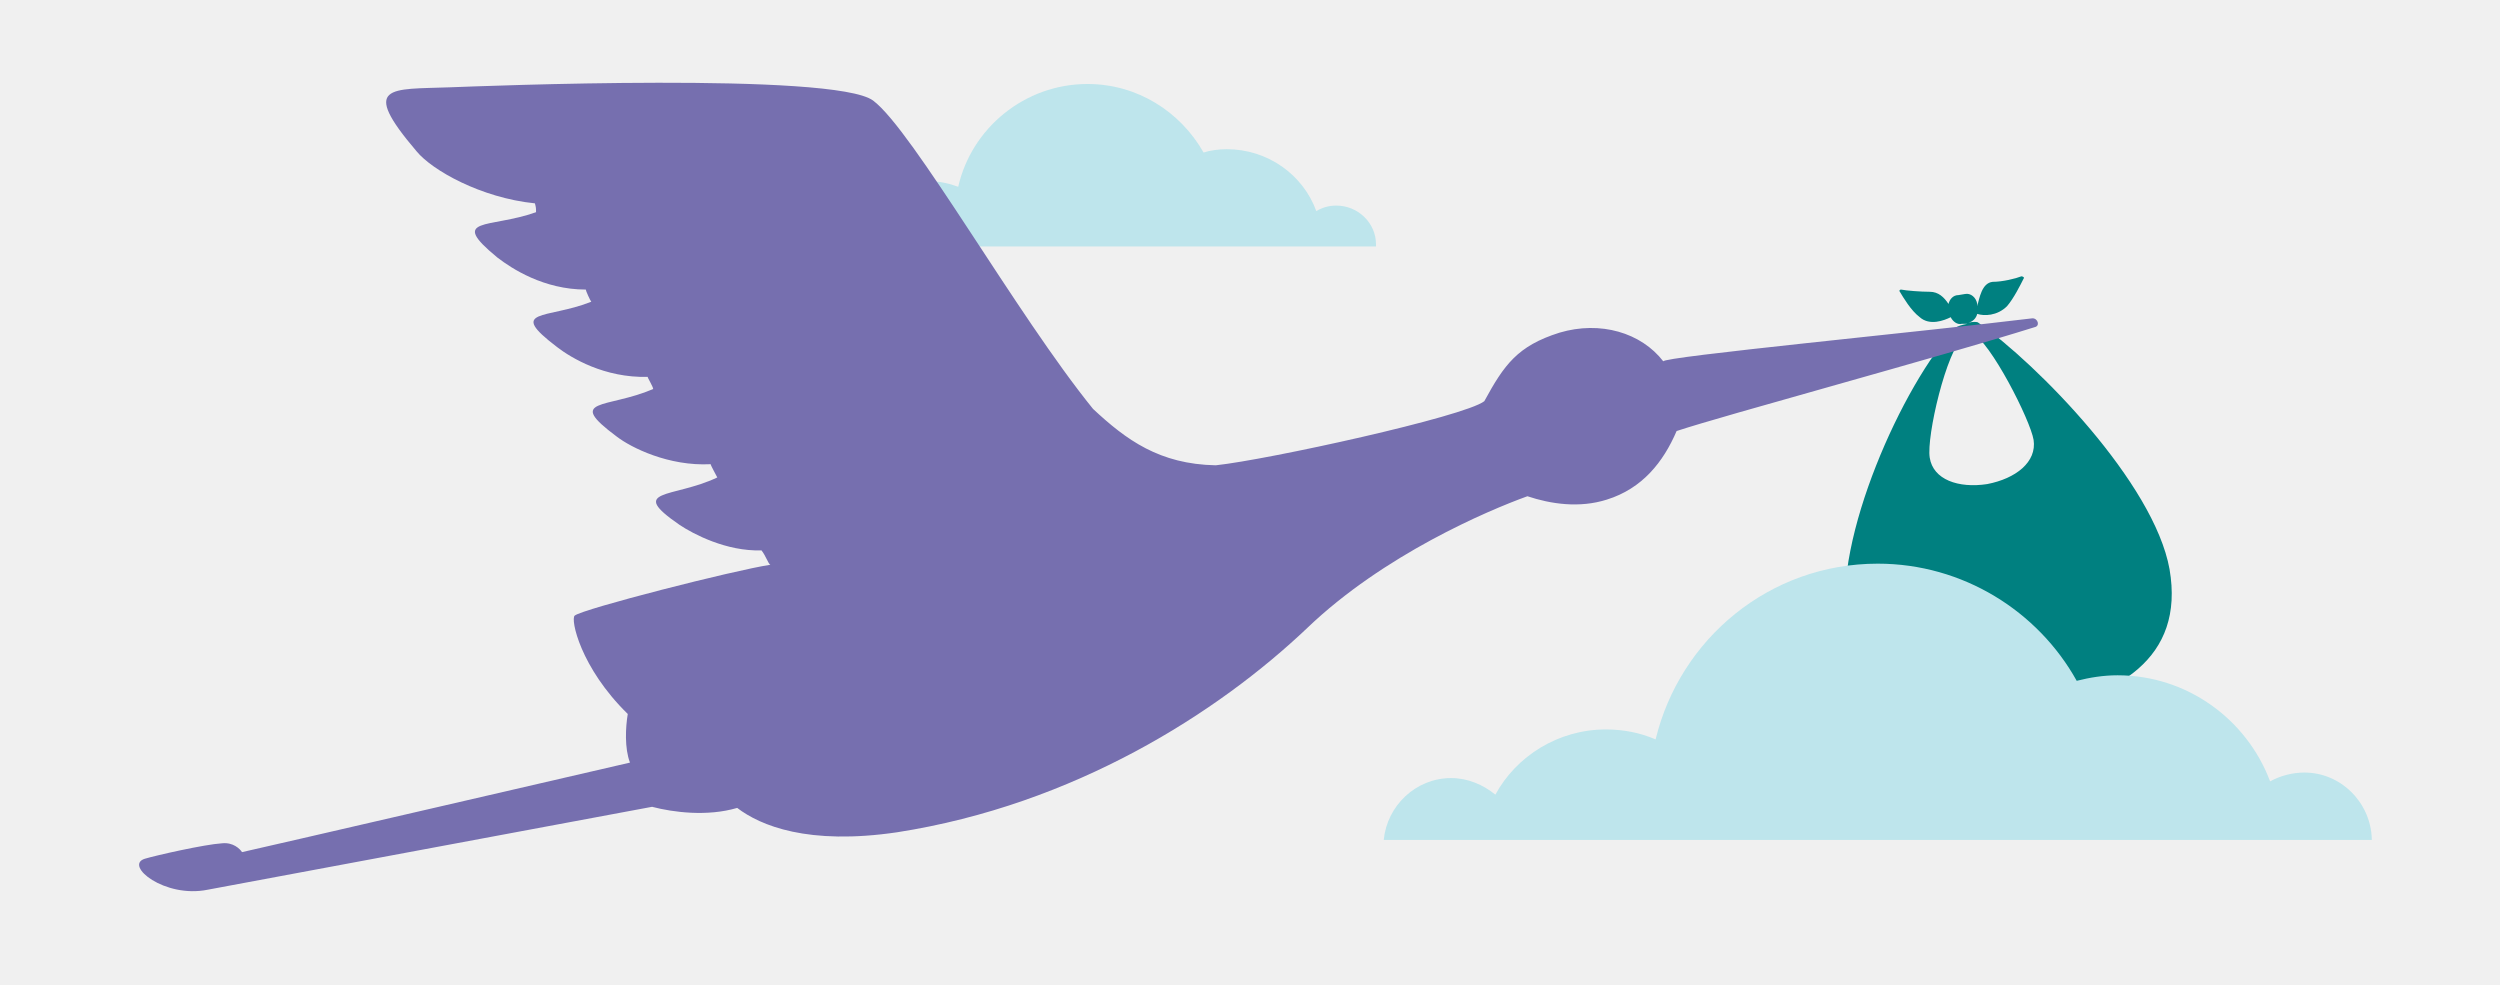
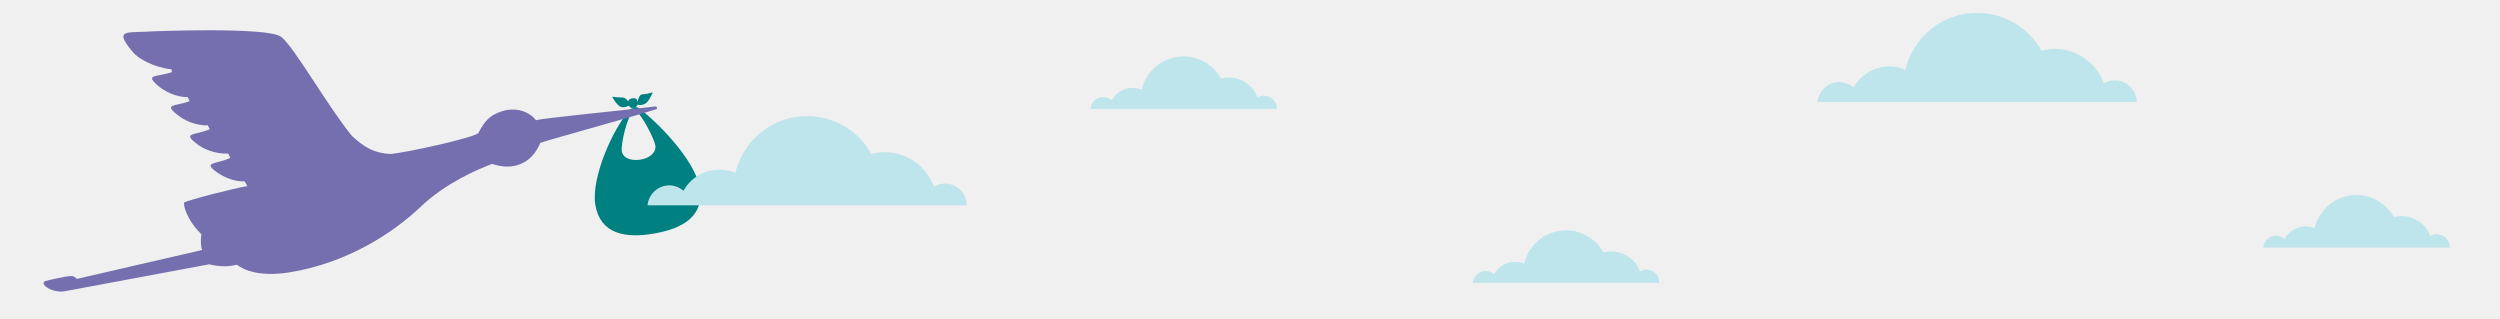
- <svg xmlns="http://www.w3.org/2000/svg" version="1.1" id="Layer_1" x="0px" y="0px" viewBox="0 0 226.2 89.1" style="enable-background:new 0 0 226.2 89.1;" xml:space="preserve">
+ <svg xmlns="http://www.w3.org/2000/svg" version="1.1" id="Layer_1" x="0px" y="0px" viewBox="0 0 700 89.1" style="enable-background:new 0 0 700 89.1;" xml:space="preserve">
  <style type="text/css">
	.st0{fill:#FFFFFF;stroke:#206095;stroke-width:2;stroke-miterlimit:10;}
	.st1{fill:#EAEAEA;}
	.st2{fill:#414042;}
- 	.st3{fill:#206095;}
- 	.st4{fill:none;stroke:#D0D2D3;stroke-width:4;stroke-miterlimit:10;}
- 	.st5{fill:#FF9933;}
+ 	.st3{fill:none;stroke:#D0D2D3;stroke-width:4;stroke-miterlimit:10;}
+ 	.st4{fill:#FF9933;}
+ 	.st5{fill:#206095;}
	.st6{fill:#FFFFFF;}
	.st7{fill:#EB92BB;}
	.st8{fill:#014462;}
	.st9{fill:#36ADD9;}
- 	.st10{fill:#BEE5EC;}
- 	.st11{fill:none;stroke:#FFFFFF;stroke-width:2;stroke-miterlimit:10;}
- 	.st12{fill:none;stroke:#FFFFFF;stroke-width:3.5;stroke-linecap:round;stroke-linejoin:round;stroke-miterlimit:10;}
- 	.st13{fill:none;stroke:#206095;stroke-width:4;stroke-linecap:round;stroke-linejoin:round;stroke-miterlimit:10;}
- 	.st14{enable-background:new    ;}
- 	.st15{fill:none;stroke:#D0D2D3;stroke-width:2;stroke-miterlimit:10;}
- 	.st16{fill:#008080;}
- 	.st17{fill:#6E66A0;}
- 	.st18{fill:#5F7682;}
- 	.st19{fill:none;stroke:#FF9933;stroke-width:3;stroke-miterlimit:10;}
- 	.st20{fill:none;stroke:#FFFFFF;stroke-width:1.5;stroke-miterlimit:10;}
- 	.st21{fill:none;stroke:#FF9933;stroke-width:3.549;stroke-miterlimit:10;}
+ 	.st10{fill:none;stroke:#FFFFFF;stroke-width:2;stroke-miterlimit:10;}
+ 	.st11{fill:none;stroke:#FFFFFF;stroke-width:3.5;stroke-linecap:round;stroke-linejoin:round;stroke-miterlimit:10;}
+ 	.st12{fill:none;stroke:#206095;stroke-width:4;stroke-linecap:round;stroke-linejoin:round;stroke-miterlimit:10;}
+ 	.st13{enable-background:new    ;}
+ 	.st14{fill:none;stroke:#D0D2D3;stroke-width:2;stroke-miterlimit:10;}
+ 	.st15{fill:#008080;}
+ 	.st16{fill:#6E66A0;}
+ 	.st17{fill:#766FAF;}
+ 	.st18{fill:#BEE5EC;}
+ 	.st19{fill:#5F7682;}
+ 	.st20{fill:none;stroke:#FF9933;stroke-width:3;stroke-miterlimit:10;}
+ 	.st21{fill:none;stroke:#FFFFFF;stroke-width:1.5;stroke-miterlimit:10;}
	.st22{fill:none;stroke:#D0D2D3;stroke-width:6;stroke-miterlimit:10;}
	.st23{fill:none;stroke:#D0D2D3;stroke-width:3;stroke-miterlimit:10;}
	.st24{opacity:0.6;fill:#6E66A0;}
	.st25{opacity:0.6;fill:#D0D2D3;}
	.st26{fill:#D0D2D3;}
- 	.st27{fill:#766FAF;}
- 	.st28{fill:#4CC1BF;}
- 	.st29{fill:#A8BD3A;}
- 	.st30{fill:#C2E3E3;stroke:#414042;stroke-width:0.25;stroke-miterlimit:10;}
- 	.st31{fill:#59B0AE;stroke:#414042;stroke-width:0.25;stroke-miterlimit:10;}
- 	.st32{fill:#FFFFFF;stroke:#414042;stroke-width:0.25;}
- 	.st33{fill:#18807E;stroke:#414042;stroke-width:0.25;stroke-miterlimit:10;}
- 	.st34{fill:#073939;stroke:#414042;stroke-width:0.25;stroke-miterlimit:10;}
- 	.st35{fill:#4F4E4E;}
- 	.st36{fill:#C2E3E3;}
- 	.st37{fill:#59B0AE;}
- 	.st38{fill:#18807E;}
- 	.st39{fill:#073939;}
- 	.st40{fill:none;stroke:#999999;}
- 	.st41{fill:none;}
- 	.st42{fill:#DAD7E6;stroke:#414042;stroke-width:0.25;stroke-miterlimit:10;}
- 	.st43{fill:#968FB9;stroke:#414042;stroke-width:0.25;stroke-miterlimit:10;}
- 	.st44{fill:#5B508E;stroke:#414042;stroke-width:0.25;stroke-miterlimit:10;}
- 	.st45{fill:#FFFFFF;stroke:#C0C0C0;stroke-width:0.5;}
- 	.st46{fill:#29253F;stroke:#414042;stroke-width:0.25;stroke-miterlimit:10;}
- 	.st47{fill:#DAD7E6;}
- 	.st48{fill:#968FB9;}
- 	.st49{fill:#5B508E;}
- 	.st50{fill:#29253F;}
- 	.st51{fill:#999999;}
+ 	.st27{fill:#4CC1BF;}
+ 	.st28{fill:#A8BD3A;}
+ 	.st29{fill:#C2E3E3;stroke:#414042;stroke-width:0.25;stroke-miterlimit:10;}
+ 	.st30{fill:#59B0AE;stroke:#414042;stroke-width:0.25;stroke-miterlimit:10;}
+ 	.st31{fill:#FFFFFF;stroke:#414042;stroke-width:0.25;}
+ 	.st32{fill:#18807E;stroke:#414042;stroke-width:0.25;stroke-miterlimit:10;}
+ 	.st33{fill:#073939;stroke:#414042;stroke-width:0.25;stroke-miterlimit:10;}
+ 	.st34{fill:#4F4E4E;}
+ 	.st35{fill:#C2E3E3;}
+ 	.st36{fill:#59B0AE;}
+ 	.st37{fill:#18807E;}
+ 	.st38{fill:#073939;}
+ 	.st39{fill:none;stroke:#999999;}
+ 	.st40{fill:none;}
+ 	.st41{fill:#DAD7E6;stroke:#414042;stroke-width:0.25;stroke-miterlimit:10;}
+ 	.st42{fill:#968FB9;stroke:#414042;stroke-width:0.25;stroke-miterlimit:10;}
+ 	.st43{fill:#5B508E;stroke:#414042;stroke-width:0.25;stroke-miterlimit:10;}
+ 	.st44{fill:#FFFFFF;stroke:#C0C0C0;stroke-width:0.5;}
+ 	.st45{fill:#29253F;stroke:#414042;stroke-width:0.25;stroke-miterlimit:10;}
+ 	.st46{fill:#DAD7E6;}
+ 	.st47{fill:#968FB9;}
+ 	.st48{fill:#5B508E;}
+ 	.st49{fill:#29253F;}
+ 	.st50{fill:#999999;}
+ 	.st51{fill:none;stroke:#FF9933;stroke-width:3.549;stroke-miterlimit:10;}
+ 	.st52{fill:none;stroke:#FFFFFF;stroke-width:2.5;stroke-linecap:round;stroke-miterlimit:10;}
</style>
-   <g>
-     <path class="st10" d="M124.5,22.1c0-1.9-1.6-3.5-3.6-3.5c-0.7,0-1.3,0.2-1.8,0.5c-1.2-3.3-4.4-5.6-8.1-5.6c-0.7,0-1.5,0.1-2.1,0.3   c-2.1-3.7-6-6.2-10.5-6.2c-5.7,0-10.5,4-11.7,9.3c-0.8-0.3-1.7-0.5-2.6-0.5c-2.5,0-4.7,1.4-5.8,3.5c-0.6-0.6-1.5-0.9-2.4-0.9   c-1.9,0-3.4,1.4-3.6,3.3H124.5z" />
-     <path class="st16" d="M179,29.2c-0.1-0.1-0.5-0.1-0.9,0c0.4-0.1,0.7-0.4,0.8-0.8c0.6,0.2,1.8,0.2,2.7-0.7c0.6-0.7,1.2-1.9,1.5-2.5   c0.1-0.1-0.1-0.2-0.2-0.2c-0.5,0.2-1.7,0.5-2.6,0.5c-1,0.1-1.2,1.5-1.4,2.2l0-0.2c-0.1-0.6-0.6-1-1.1-0.9l-0.6,0.1   c-0.5,0-0.8,0.4-0.9,0.8c-0.4-0.6-0.9-1.1-1.7-1.1c-0.8,0-2.1-0.1-2.6-0.2c-0.1,0-0.2,0.1-0.1,0.2c0.3,0.5,1,1.7,1.8,2.3   c0.9,0.8,2.2,0.3,2.8,0c0.2,0.4,0.6,0.7,1,0.6l0.5,0c-0.5,0.1-0.9,0.2-1.1,0.4c-4.7,5-11.1,19.2-9.8,26.8c1.4,8.1,8.3,9.4,16.4,8   c8.1-1.4,14.2-4.9,12.8-13C194.9,43.7,184.3,32.9,179,29.2z M179.8,43.8c-2.6,0.4-4.9-0.4-5.2-2.4c-0.3-1.9,1.5-9.7,3.1-11   c0.1-0.1,0.6-0.4,0.7-0.3c1.7,0.8,5.3,7.9,5.6,9.7C184.3,41.8,182.4,43.3,179.8,43.8z" />
-     <path class="st27" d="M40.7,7.9c-5.4,0.2-8.2-0.3-3,5.8c1.4,1.7,5.8,4.2,10.7,4.7c0.1,0.4,0.1,0.4,0.1,0.8c-4.2,1.5-8,0.4-3.5,4.1   c1.3,1,4.2,2.9,8,2.9c0,0.1,0.4,1,0.5,1.1c-4,1.6-7.7,0.6-3.1,4.1c1.3,1,4.3,2.8,8.2,2.7c0,0.1,0.5,0.9,0.5,1.1   c-4.2,1.8-8,0.8-3.3,4.3c1.3,1,4.7,2.7,8.5,2.5c0,0.1,0.5,1,0.6,1.2c-4,1.9-8.2,1-3.4,4.3c1.2,0.8,4.2,2.4,7.4,2.3   c0.4,0.5,0.6,1.2,0.8,1.3c-3.3,0.5-17,4-17.7,4.6c-0.4,0.3,0.5,4.7,4.8,8.9c-0.2,1.2-0.3,3.1,0.2,4.4c0,0-35,8.1-35.1,8.1   c-0.2-0.3-0.8-0.9-1.8-0.8c-1.6,0.1-6,1.1-7,1.4c-1.9,0.6,1.8,3.6,5.7,2.8c1.6-0.3,40.2-7.5,40.2-7.5c1.9,0.5,5,0.9,7.7,0.1   c2.1,1.6,6.4,3.4,14.5,2.2c16-2.5,29-10.8,37.1-18.5c6.9-6.6,16.3-10.6,19.9-11.9c2.1,0.7,4.7,1.1,7.2,0.3c3.2-1,5.1-3.4,6.3-6.2   c4.2-1.4,23.8-6.7,32.4-9.4c0.5-0.1,0.3-0.8-0.2-0.8c-9.8,1.2-33.7,3.5-33.4,3.9c-2-2.6-5.7-3.7-9.4-2.6c-3.8,1.2-5,2.9-6.8,6.2   c-1.8,1.4-19.6,5.3-24.3,5.8c-5.1-0.1-8.1-2.3-11.1-5.1C92,28.5,82.6,11.8,79,9.1C75.5,6.5,43.4,7.8,40.7,7.9z" />
-     <g>
-       <path class="st10" d="M214.6,75.9c-0.1-3.3-2.8-6-6.1-6c-1.1,0-2.2,0.3-3.1,0.8c-2.1-5.6-7.5-9.6-13.8-9.6c-1.3,0-2.5,0.2-3.7,0.5    c-3.5-6.3-10.3-10.6-18-10.6c-9.8,0-17.9,6.8-20.1,15.9c-1.4-0.6-2.9-0.9-4.5-0.9c-4.3,0-8.1,2.4-10,5.9c-1.1-0.9-2.5-1.5-4-1.5    c-3.2,0-5.8,2.5-6.1,5.6H214.6z" />
-     </g>
-   </g>
+   <path class="st15" d="M178.6,30.1c-0.1-0.1-0.5-0.1-0.9,0c0.4-0.1,0.7-0.4,0.8-0.8c0.6,0.2,1.8,0.2,2.7-0.7c0.6-0.7,1.2-1.9,1.5-2.5  c0.1-0.1-0.1-0.2-0.2-0.2c-0.5,0.2-1.7,0.5-2.6,0.5c-1,0.1-1.2,1.5-1.4,2.2l0-0.2c-0.1-0.6-0.6-1-1.1-0.9l-0.6,0.1  c-0.5,0-0.8,0.4-0.9,0.8c-0.4-0.6-0.9-1.1-1.7-1.1c-0.8,0-2.1-0.1-2.6-0.2c-0.1,0-0.2,0.1-0.1,0.2c0.3,0.5,1,1.7,1.8,2.3  c0.9,0.8,2.2,0.3,2.8,0c0.2,0.4,0.6,0.7,1,0.6l0.5,0c-0.5,0.1-0.9,0.2-1.1,0.4c-4.7,5-11.1,19.2-9.8,26.8c1.4,8.1,8.3,9.4,16.4,8  c8.1-1.4,14.2-4.9,12.8-13C194.5,44.7,183.9,33.9,178.6,30.1z M179.3,44.7c-2.6,0.4-4.9-0.4-5.2-2.4c-0.3-1.9,1.5-9.7,3.1-11  c0.1-0.1,0.6-0.4,0.7-0.3c1.7,0.8,5.3,7.9,5.6,9.7C183.8,42.7,181.9,44.3,179.3,44.7z" />
+   <path class="st17" d="M40.3,8.9c-5.4,0.2-8.2-0.3-3,5.8c1.4,1.7,5.8,4.2,10.7,4.7c0.1,0.4,0.1,0.4,0.1,0.8c-4.2,1.5-8,0.4-3.5,4.1  c1.3,1,4.2,2.9,8,2.9c0,0.1,0.4,1,0.5,1.1c-4,1.6-7.7,0.6-3.1,4.1c1.3,1,4.3,2.8,8.2,2.7c0,0.1,0.5,0.9,0.5,1.1  c-4.2,1.8-8,0.8-3.3,4.3c1.3,1,4.7,2.7,8.5,2.5c0,0.1,0.5,1,0.6,1.2c-4,1.9-8.2,1-3.4,4.3c1.2,0.8,4.2,2.4,7.4,2.3  c0.4,0.5,0.6,1.2,0.8,1.3c-3.3,0.5-17,4-17.7,4.6c-0.4,0.3,0.5,4.7,4.8,8.9c-0.2,1.2-0.3,3.1,0.2,4.4c0,0-35,8.1-35.1,8.1  c-0.2-0.3-0.8-0.9-1.8-0.8c-1.6,0.1-6,1.1-7,1.4c-1.9,0.6,1.8,3.6,5.7,2.8c1.6-0.3,40.2-7.5,40.2-7.5c1.9,0.5,5,0.9,7.7,0.1  c2.1,1.6,6.4,3.4,14.5,2.2c16-2.5,29-10.8,37.1-18.5c6.9-6.6,16.3-10.6,19.9-11.9c2.1,0.7,4.7,1.1,7.2,0.3c3.2-1,5.1-3.4,6.3-6.2  c4.2-1.4,23.8-6.7,32.4-9.4c0.5-0.1,0.3-0.8-0.2-0.8c-9.8,1.2-33.7,3.5-33.4,3.9c-2-2.6-5.7-3.7-9.4-2.6c-3.8,1.2-5,2.9-6.8,6.2  c-1.8,1.4-19.6,5.3-24.3,5.8c-5.1-0.1-8.1-2.3-11.1-5.1c-6.8-8.3-16.2-25-19.8-27.7C75.1,7.5,43,8.7,40.3,8.9z" />
+   <path class="st18" d="M270.7,57.4c-0.1-3.3-2.8-6-6.1-6c-1.1,0-2.2,0.3-3.1,0.8c-2.1-5.6-7.5-9.6-13.8-9.6c-1.3,0-2.5,0.2-3.7,0.5  c-3.5-6.3-10.3-10.6-18-10.6c-9.8,0-17.9,6.8-20.1,15.9c-1.4-0.6-2.9-0.9-4.5-0.9c-4.3,0-8.1,2.4-10,5.9c-1.1-0.9-2.5-1.5-4-1.5  c-3.2,0-5.8,2.5-6.1,5.6H270.7z" />
+   <path class="st18" d="M357.5,30.3c0-1.9-1.6-3.5-3.6-3.5c-0.7,0-1.3,0.2-1.8,0.5c-1.2-3.3-4.4-5.6-8.1-5.6c-0.7,0-1.5,0.1-2.1,0.3  c-2.1-3.7-6-6.2-10.5-6.2c-5.7,0-10.5,4-11.7,9.3c-0.8-0.3-1.7-0.5-2.6-0.5c-2.5,0-4.7,1.4-5.8,3.5c-0.6-0.6-1.5-0.9-2.4-0.9  c-1.9,0-3.4,1.4-3.6,3.3H357.5z" />
+   <path class="st18" d="M464.6,79c0-1.9-1.6-3.5-3.6-3.5c-0.7,0-1.3,0.2-1.8,0.5c-1.2-3.3-4.4-5.6-8.1-5.6c-0.7,0-1.5,0.1-2.1,0.3  c-2.1-3.7-6-6.2-10.5-6.2c-5.7,0-10.5,4-11.7,9.3c-0.8-0.3-1.7-0.5-2.6-0.5c-2.5,0-4.7,1.4-5.8,3.5c-0.6-0.6-1.5-0.9-2.4-0.9  c-1.9,0-3.4,1.4-3.6,3.3H464.6z" />
+   <path class="st18" d="M598.3,28.5c-0.1-3.3-2.8-6-6.1-6c-1.1,0-2.2,0.3-3.1,0.8c-2.1-5.6-7.5-9.6-13.8-9.6c-1.3,0-2.5,0.2-3.7,0.5  c-3.5-6.3-10.3-10.6-18-10.6c-9.8,0-17.9,6.8-20.1,15.9c-1.4-0.6-2.9-0.9-4.5-0.9c-4.3,0-8.1,2.4-10,5.9c-1.1-0.9-2.5-1.5-4-1.5  c-3.2,0-5.8,2.5-6.1,5.6H598.3z" />
+   <path class="st18" d="M685.9,69.1c0-1.9-1.6-3.5-3.6-3.5c-0.7,0-1.3,0.2-1.8,0.5c-1.2-3.3-4.4-5.6-8.1-5.6c-0.7,0-1.5,0.1-2.1,0.3  c-2.1-3.7-6-6.2-10.5-6.2c-5.7,0-10.5,4-11.7,9.3c-0.8-0.3-1.7-0.5-2.6-0.5c-2.5,0-4.7,1.4-5.8,3.5c-0.6-0.6-1.5-0.9-2.4-0.9  c-1.9,0-3.4,1.4-3.6,3.3H685.9z" />
</svg>
